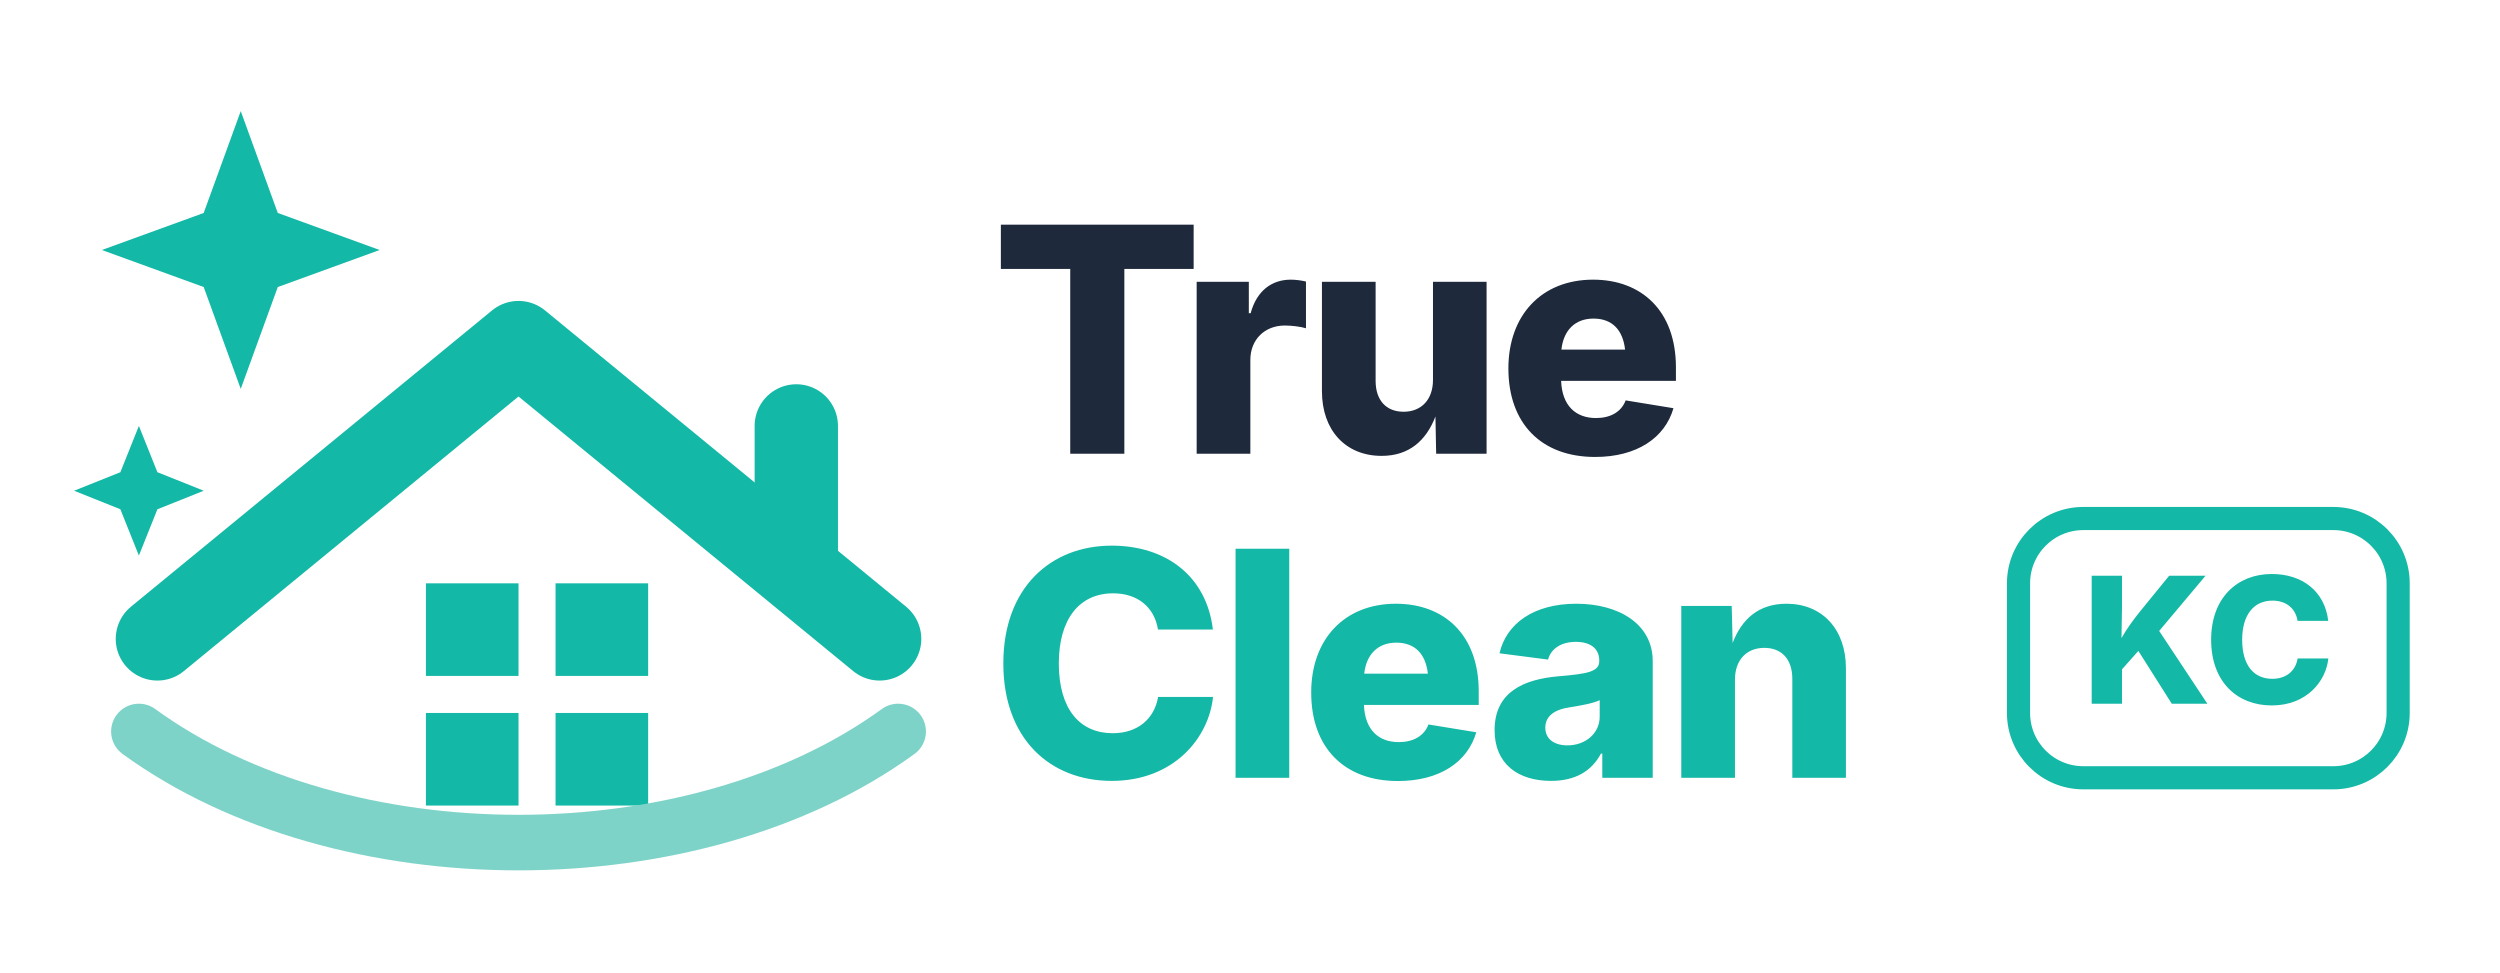
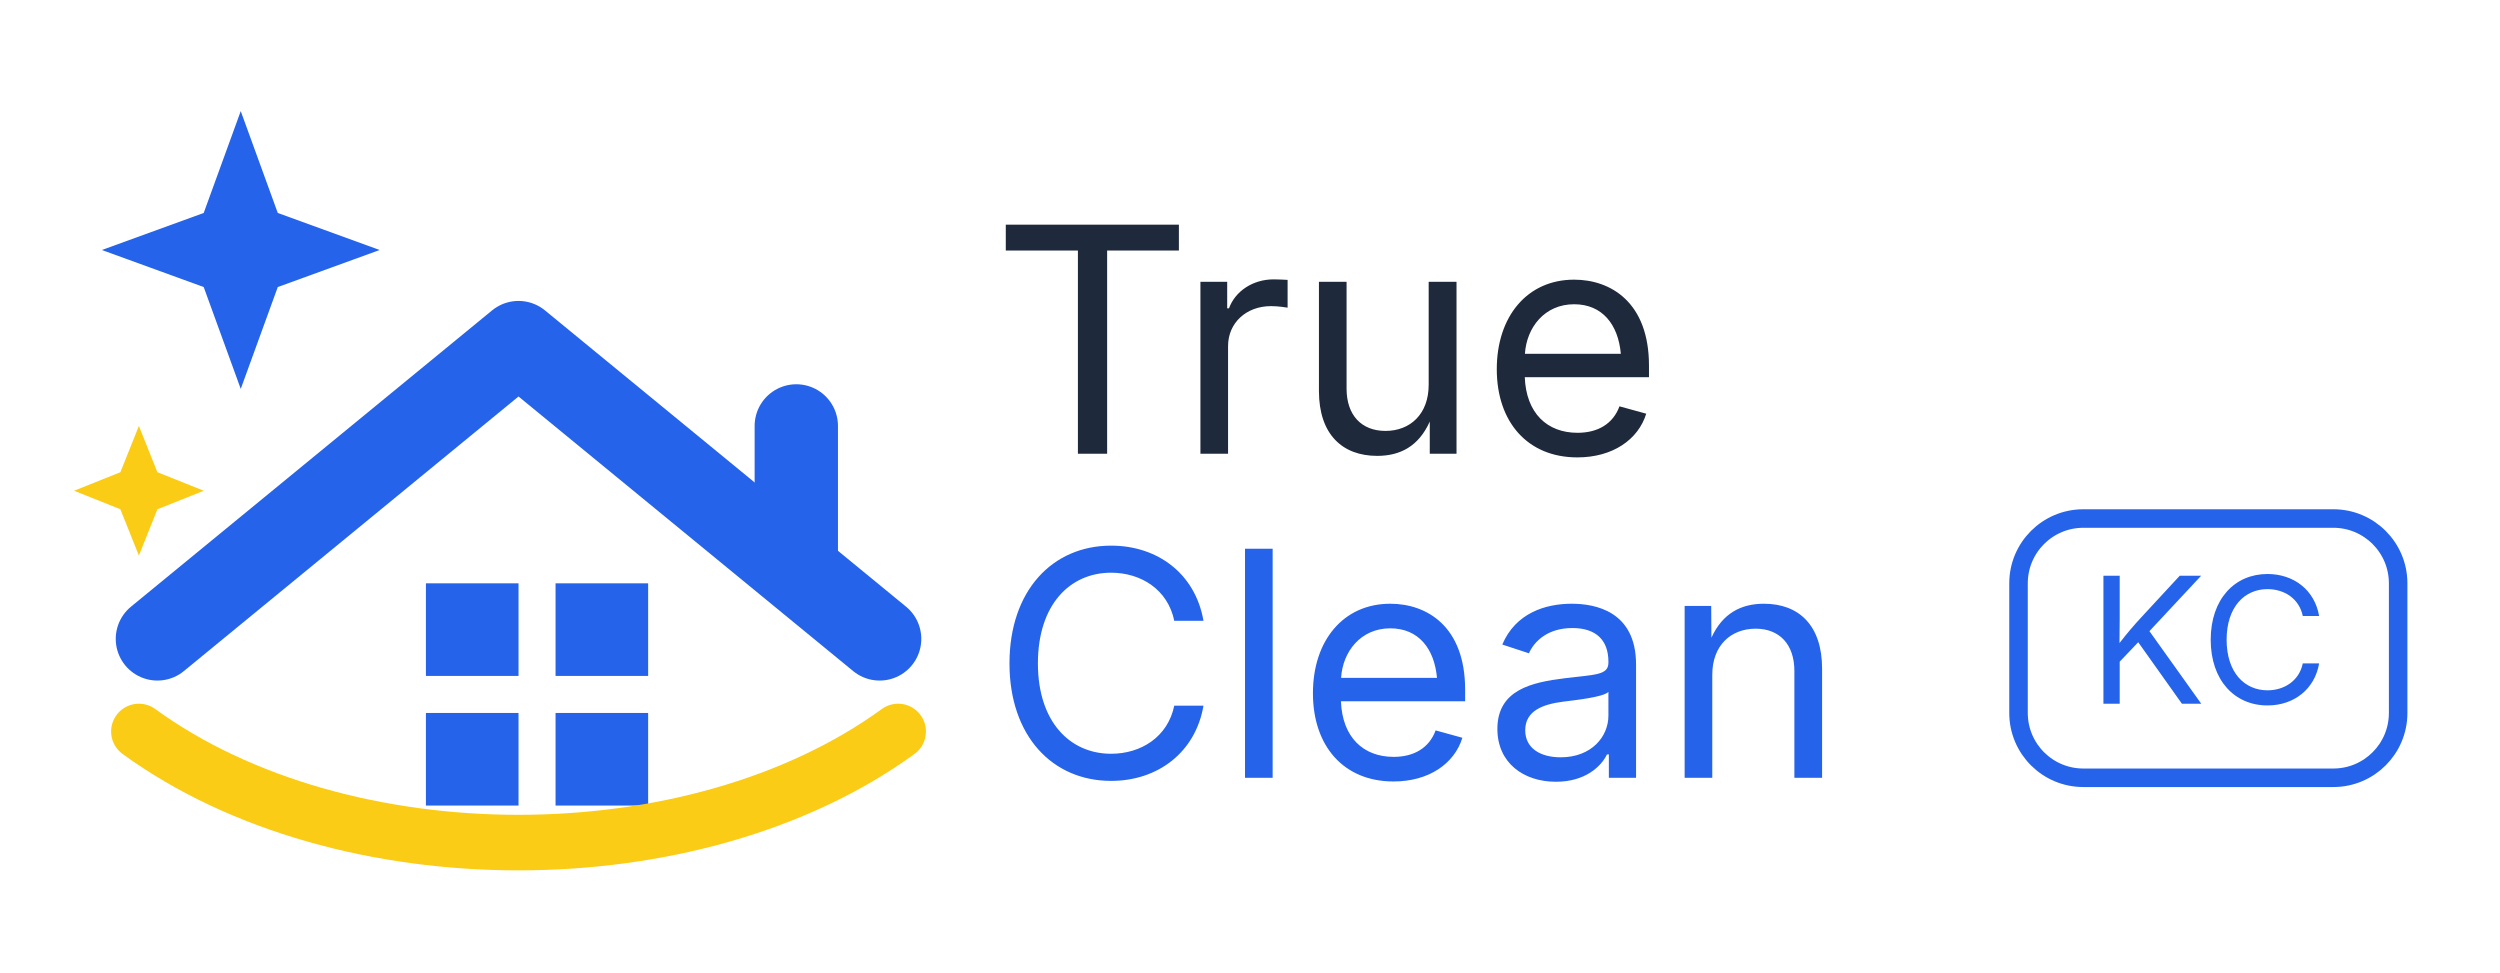
<svg xmlns="http://www.w3.org/2000/svg" viewBox="0 0 540 210" fill="none">
  <g stroke-linecap="round" stroke-linejoin="round">
-     <path d="M52 24 L60 46 L82 54 L60 62 L52 84 L44 62 L22 54 L44 46 Z" fill="#14b8a6" />
-     <path d="M30 92 L34 102 L44 106 L34 110 L30 120 L26 110 L16 106 L26 102 Z" fill="#14b8a6" />
-     <path d="M34 138 L112 74 L190 138" stroke="#14b8a6" stroke-width="18" />
-     <path d="M172 92 L172 122" stroke="#14b8a6" stroke-width="18" />
-     <path d="M92 126 h20 v20 h-20 Z M120 126 h20 v20 h-20 Z M92 154 h20 v20 h-20 Z M120 154 h20 v20 h-20 Z" fill="#14b8a6" />
-     <path d="M30 158 C 74 190, 150 190, 194 158" stroke="#7dd3c8" stroke-width="12" />
+     <path d="M52 24 L60 46 L82 54 L60 62 L52 84 L44 62 L22 54 L44 46 Z" fill="#2563eb" />
+     <path d="M30 92 L34 102 L44 106 L34 110 L30 120 L26 110 L16 106 L26 102 Z" fill="#facc15" />
+     <path d="M34 138 L112 74 L190 138" stroke="#2563eb" stroke-width="18" />
+     <path d="M172 92 L172 122" stroke="#2563eb" stroke-width="18" />
+     <path d="M92 126 h20 v20 h-20 Z M120 126 h20 v20 h-20 Z M92 154 h20 v20 h-20 Z M120 154 h20 v20 h-20 Z" fill="#2563eb" />
+     <path d="M30 158 C 74 190, 150 190, 194 158" stroke="#facc15" stroke-width="12" />
  </g>
-   <g font-family="'Inter', 'Helvetica Neue', Arial, sans-serif" font-weight="800" letter-spacing="-1.5">
+   <g font-family="'Inter', 'Helvetica Neue', Arial, sans-serif" font-weight="400" letter-spacing="0">
    <text x="214" y="98" font-size="68" fill="#1e293b">True</text>
-     <text x="214" y="168" font-size="68" fill="#14b8a6">Clean</text>
+     <text x="214" y="168" font-size="68" fill="#2563eb">Clean</text>
  </g>
-   <rect x="436" y="112" width="82" height="56" rx="14" stroke="#14b8a6" stroke-width="5" />
-   <text x="477" y="152" font-family="'Inter', 'Helvetica Neue', Arial, sans-serif" font-weight="800" font-size="38" fill="#14b8a6" text-anchor="middle">KC</text>
+   <rect x="436" y="112" width="82" height="56" rx="14" stroke="#2563eb" stroke-width="4" />
+   <text x="477" y="152" font-family="'Inter', 'Helvetica Neue', Arial, sans-serif" font-weight="400" font-size="38" fill="#2563eb" text-anchor="middle">KC</text>
</svg>
